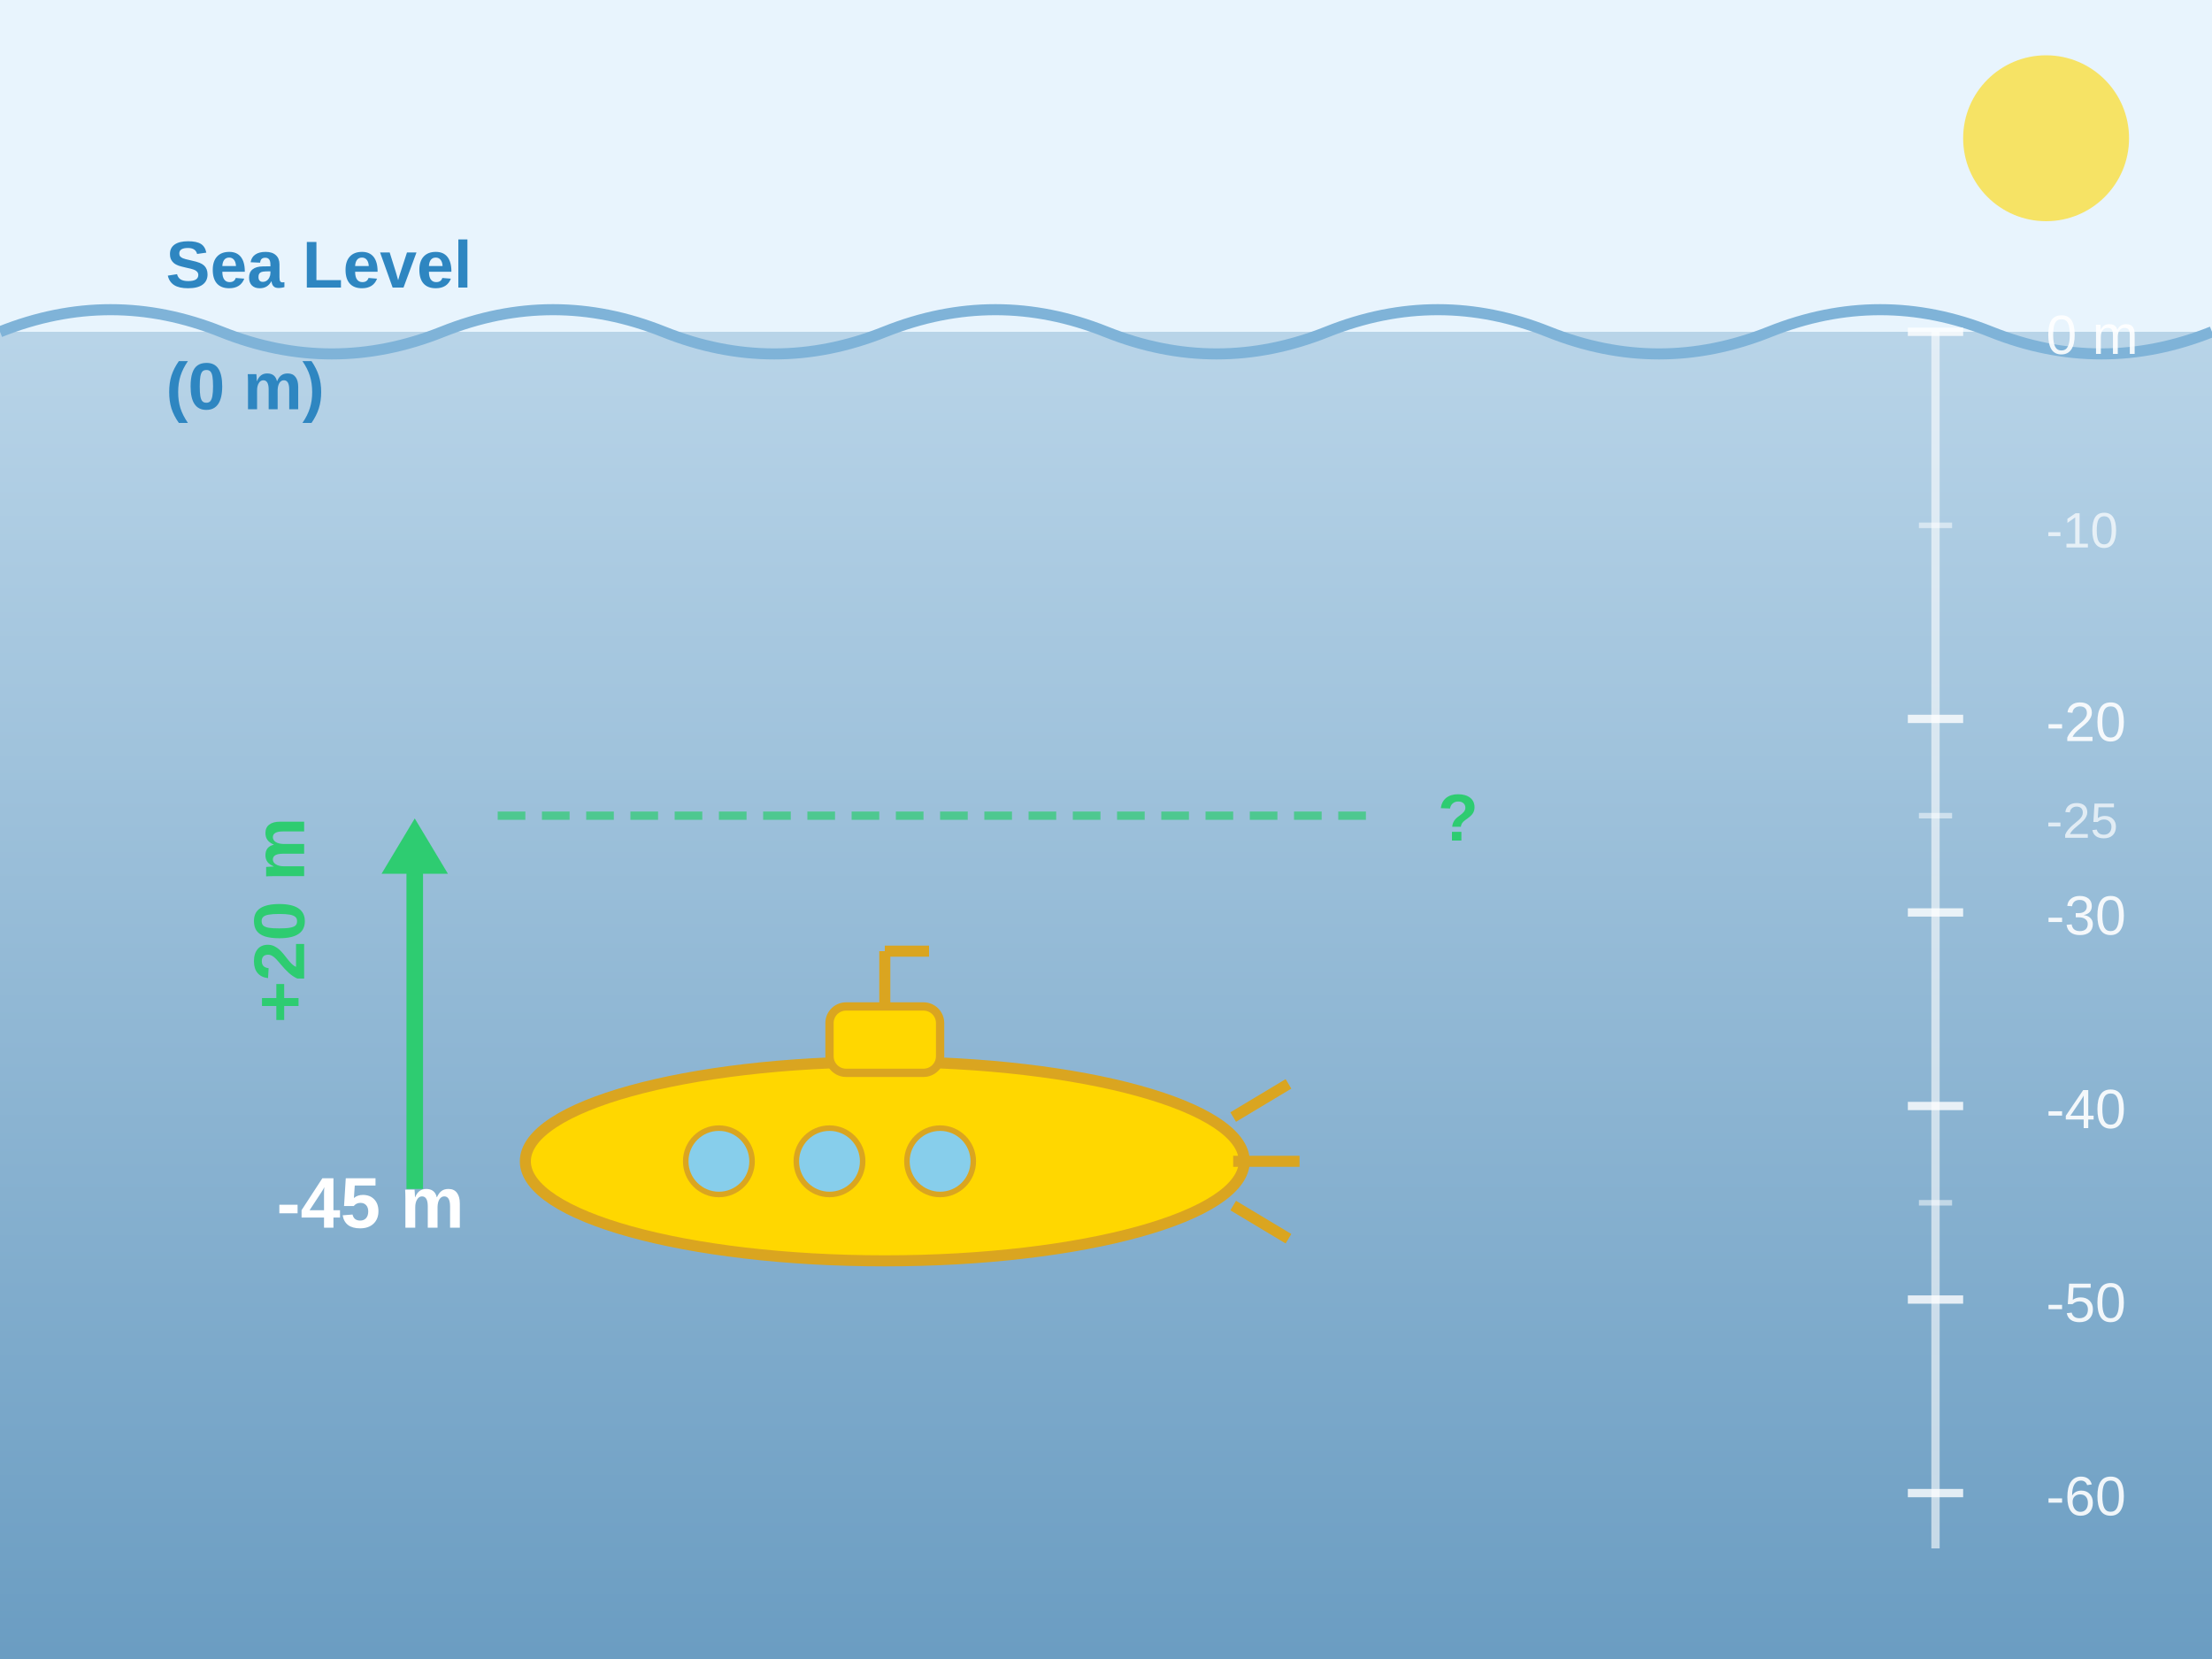
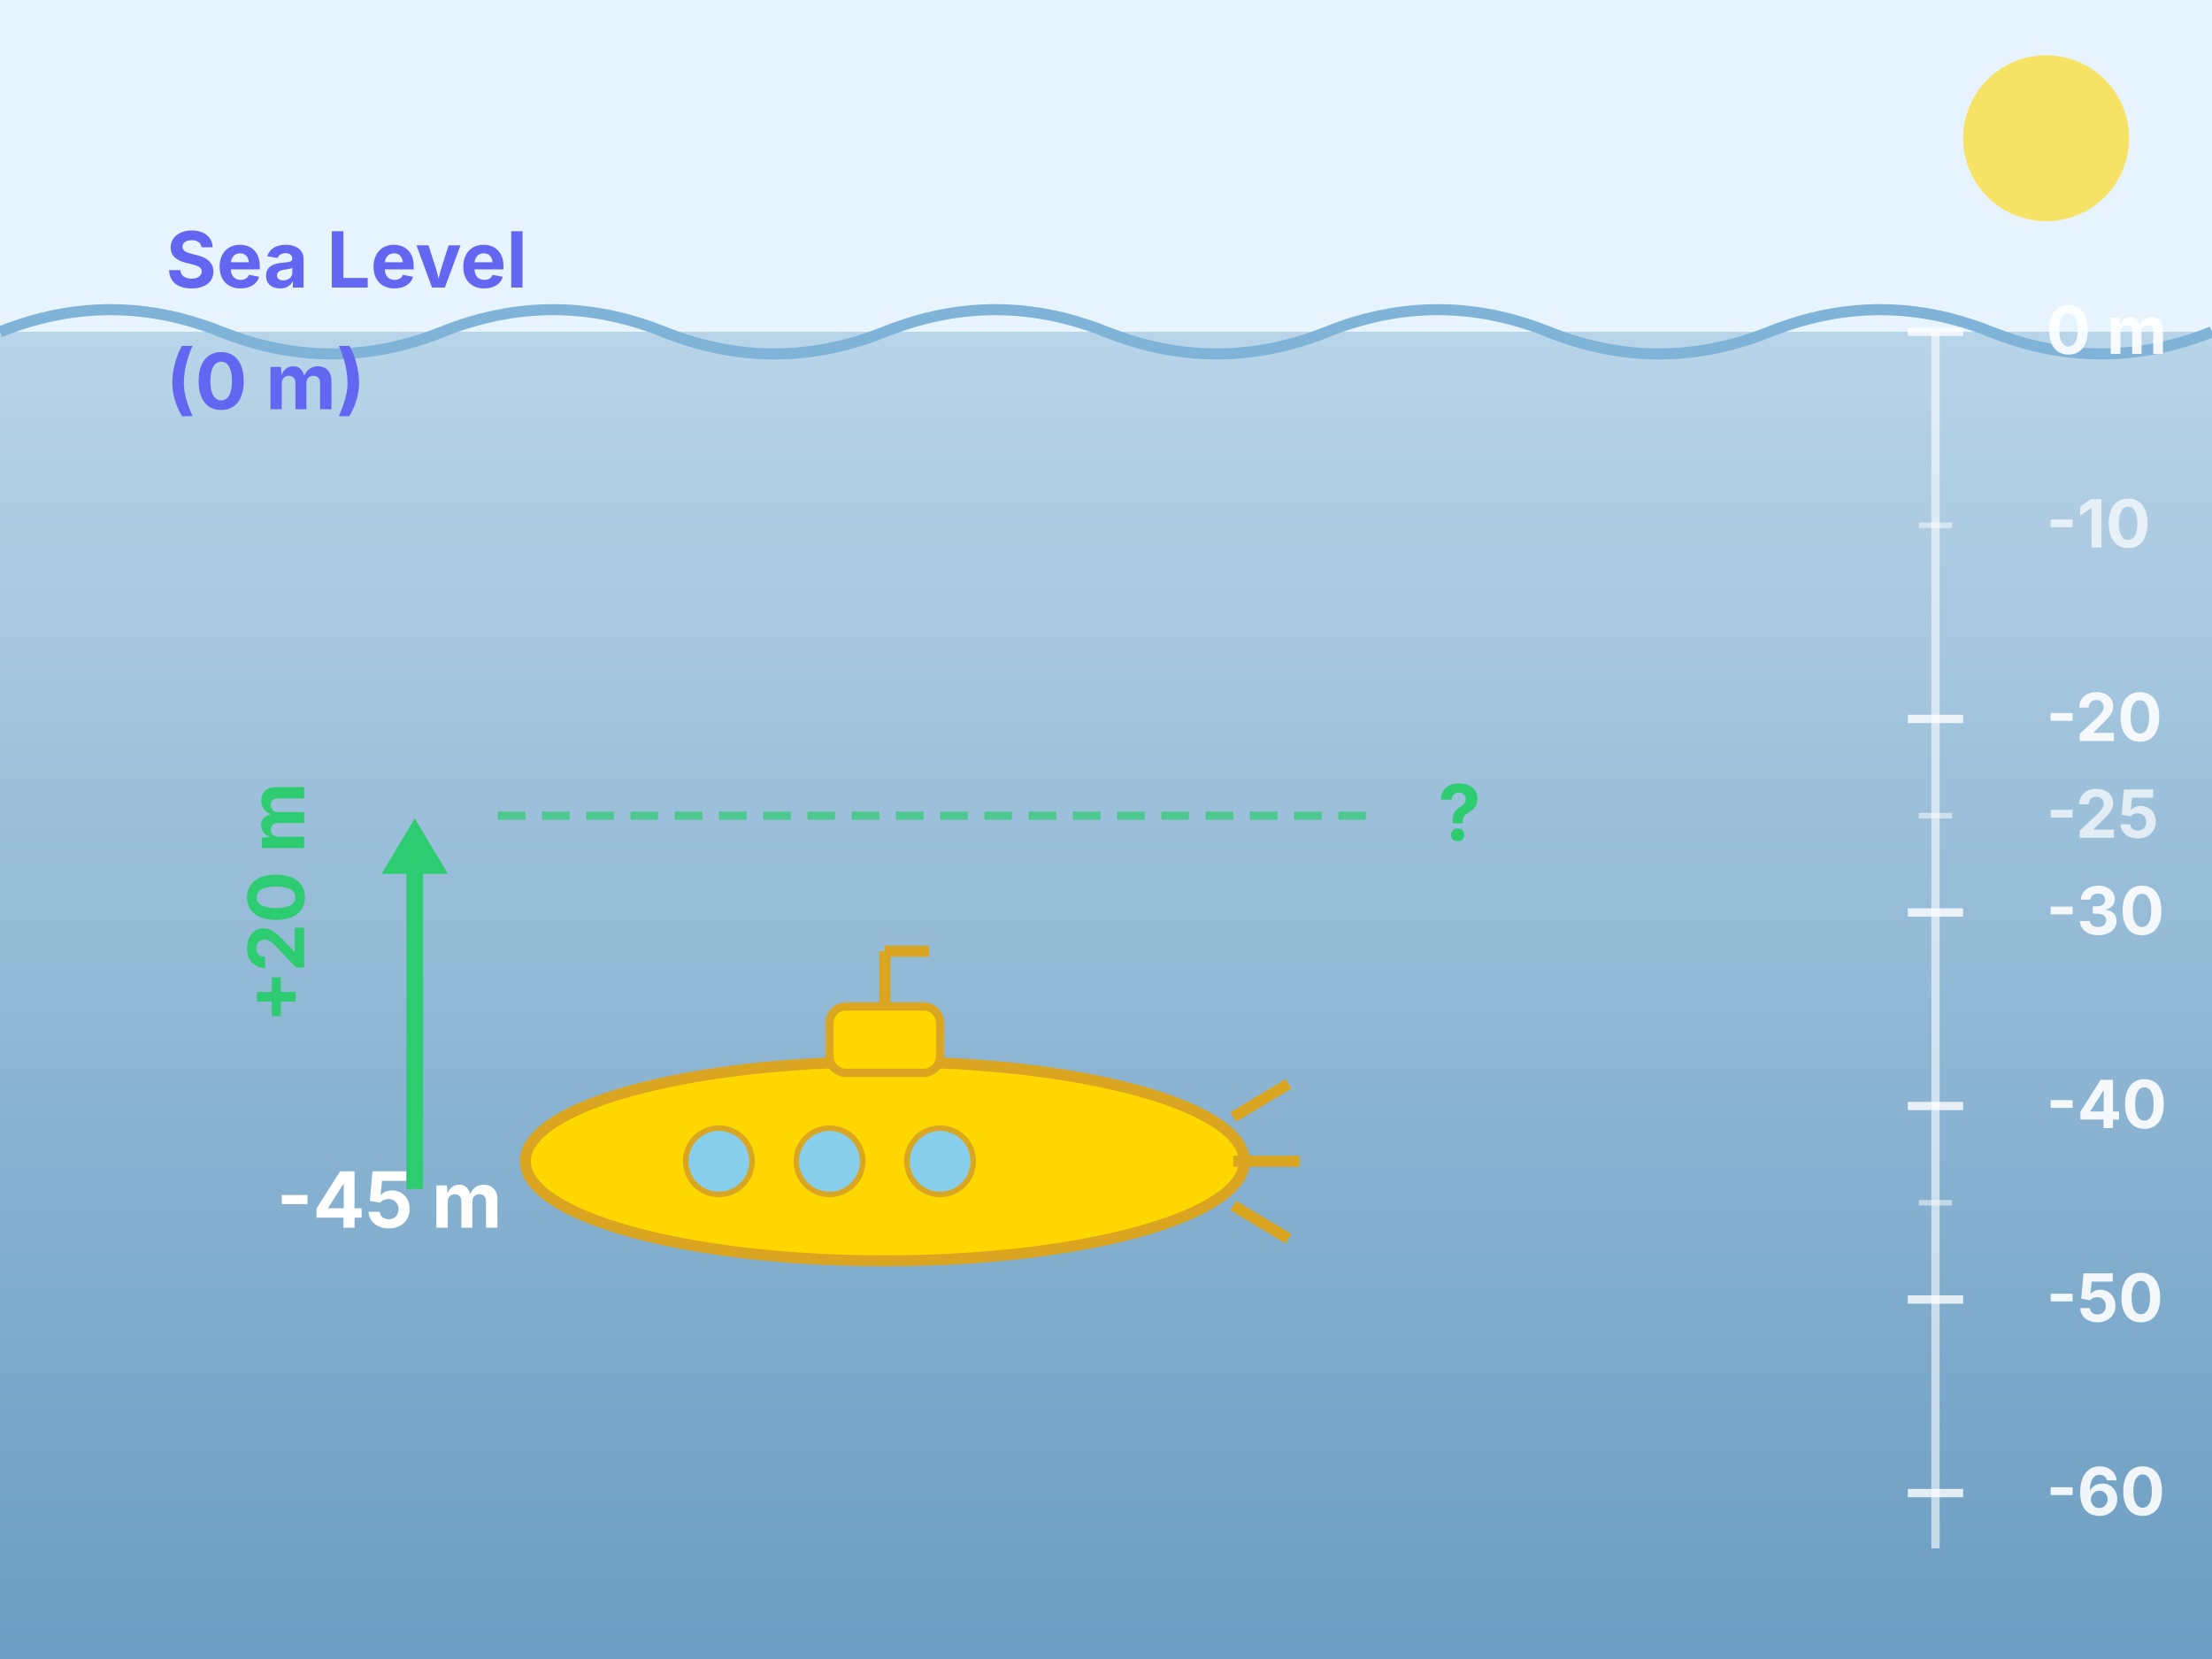
<svg xmlns="http://www.w3.org/2000/svg" width="400" height="300" viewBox="0 0 400 300">
  <rect width="400" height="60" fill="#E8F4FD" />
  <defs>
    <linearGradient id="waterGrad" x1="0" y1="0" x2="0" y2="1">
      <stop offset="0%" stop-color="#B8D4E8" />
      <stop offset="100%" stop-color="#6B9DC2" />
    </linearGradient>
  </defs>
  <rect y="60" width="400" height="240" fill="url(#waterGrad)" />
  <path d="M 0,60 Q 20,52 40,60 Q 60,68 80,60 Q 100,52 120,60 Q 140,68 160,60 Q 180,52 200,60 Q 220,68 240,60 Q 260,52 280,60 Q 300,68 320,60 Q 340,52 360,60 Q 380,68 400,60" fill="none" stroke="#7FB3D8" stroke-width="2" />
-   <text x="30" y="52" font-family="Arial" font-size="12" font-weight="bold" fill="#2E86C1">Sea Level</text>
-   <text x="30" y="74" font-family="Arial" font-size="12" font-weight="bold" fill="#2E86C1">(0 m)</text>
+   <text x="30" y="52" font-family="system-ui, -apple-system, sans-serif" font-size="14" font-weight="bold" fill="#6366f1">Sea Level</text>
+   <text x="30" y="74" font-family="system-ui, -apple-system, sans-serif" font-size="14" font-weight="bold" fill="#6366f1">(0 m)</text>
  <line x1="350" y1="60" x2="350" y2="280" stroke="#fff" stroke-width="1.5" opacity="0.6" />
  <line x1="345" y1="60" x2="355" y2="60" stroke="#fff" stroke-width="1.5" opacity="0.8" />
-   <text x="370" y="64" font-family="Arial" font-size="10" fill="#fff" opacity="0.9">0 m</text>
+   <text x="370" y="64" font-family="system-ui, -apple-system, sans-serif" font-size="12" font-weight="bold" fill="#fff" opacity="0.9">0 m</text>
  <line x1="347" y1="95" x2="353" y2="95" stroke="#fff" stroke-width="1" opacity="0.5" />
-   <text x="370" y="99" font-family="Arial" font-size="9" fill="#fff" opacity="0.7">-10</text>
+   <text x="370" y="99" font-family="system-ui, -apple-system, sans-serif" font-size="12" font-weight="bold" fill="#fff" opacity="0.7">-10</text>
  <line x1="345" y1="130" x2="355" y2="130" stroke="#fff" stroke-width="1.5" opacity="0.8" />
-   <text x="370" y="134" font-family="Arial" font-size="10" fill="#fff" opacity="0.9">-20</text>
+   <text x="370" y="134" font-family="system-ui, -apple-system, sans-serif" font-size="12" font-weight="bold" fill="#fff" opacity="0.9">-20</text>
  <line x1="347" y1="147.5" x2="353" y2="147.5" stroke="#fff" stroke-width="1" opacity="0.5" />
-   <text x="370" y="151.5" font-family="Arial" font-size="9" fill="#fff" opacity="0.7">-25</text>
+   <text x="370" y="151.5" font-family="system-ui, -apple-system, sans-serif" font-size="12" font-weight="bold" fill="#fff" opacity="0.7">-25</text>
  <line x1="345" y1="165" x2="355" y2="165" stroke="#fff" stroke-width="1.5" opacity="0.8" />
-   <text x="370" y="169" font-family="Arial" font-size="10" fill="#fff" opacity="0.9">-30</text>
+   <text x="370" y="169" font-family="system-ui, -apple-system, sans-serif" font-size="12" font-weight="bold" fill="#fff" opacity="0.9">-30</text>
  <line x1="345" y1="200" x2="355" y2="200" stroke="#fff" stroke-width="1.5" opacity="0.8" />
-   <text x="370" y="204" font-family="Arial" font-size="10" fill="#fff" opacity="0.9">-40</text>
+   <text x="370" y="204" font-family="system-ui, -apple-system, sans-serif" font-size="12" font-weight="bold" fill="#fff" opacity="0.9">-40</text>
  <line x1="347" y1="217.5" x2="353" y2="217.5" stroke="#fff" stroke-width="1" opacity="0.5" />
  <line x1="345" y1="235" x2="355" y2="235" stroke="#fff" stroke-width="1.5" opacity="0.8" />
-   <text x="370" y="239" font-family="Arial" font-size="10" fill="#fff" opacity="0.9">-50</text>
+   <text x="370" y="239" font-family="system-ui, -apple-system, sans-serif" font-size="12" font-weight="bold" fill="#fff" opacity="0.9">-50</text>
  <line x1="345" y1="270" x2="355" y2="270" stroke="#fff" stroke-width="1.5" opacity="0.8" />
-   <text x="370" y="274" font-family="Arial" font-size="10" fill="#fff" opacity="0.9">-60</text>
+   <text x="370" y="274" font-family="system-ui, -apple-system, sans-serif" font-size="12" font-weight="bold" fill="#fff" opacity="0.9">-60</text>
  <g transform="translate(160, 210)">
    <ellipse cx="0" cy="0" rx="65" ry="18" fill="#FFD700" stroke="#DAA520" stroke-width="2" />
    <rect x="-10" y="-28" width="20" height="12" rx="3" fill="#FFD700" stroke="#DAA520" stroke-width="1.5" />
    <line x1="0" y1="-28" x2="0" y2="-38" stroke="#DAA520" stroke-width="2" />
    <line x1="0" y1="-38" x2="8" y2="-38" stroke="#DAA520" stroke-width="2" />
    <circle cx="-30" cy="0" r="6" fill="#87CEEB" stroke="#DAA520" stroke-width="1" />
    <circle cx="-10" cy="0" r="6" fill="#87CEEB" stroke="#DAA520" stroke-width="1" />
    <circle cx="10" cy="0" r="6" fill="#87CEEB" stroke="#DAA520" stroke-width="1" />
    <line x1="63" y1="-8" x2="73" y2="-14" stroke="#DAA520" stroke-width="2" />
    <line x1="63" y1="0" x2="75" y2="0" stroke="#DAA520" stroke-width="2" />
    <line x1="63" y1="8" x2="73" y2="14" stroke="#DAA520" stroke-width="2" />
  </g>
-   <text x="50" y="222" font-family="Arial" font-size="13" font-weight="bold" fill="#fff">-45 m</text>
+   <text x="50" y="222" font-family="system-ui, -apple-system, sans-serif" font-size="14" font-weight="bold" fill="#fff">-45 m</text>
  <line x1="75" y1="215" x2="75" y2="152" stroke="#2ECC71" stroke-width="3" />
  <polygon points="75,148 69,158 81,158" fill="#2ECC71" />
-   <text x="55" y="185" font-family="Arial" font-size="13" font-weight="bold" fill="#2ECC71" transform="rotate(-90, 55, 185)">+20 m</text>
+   <text x="55" y="185" font-family="system-ui, -apple-system, sans-serif" font-size="14" font-weight="bold" fill="#2ECC71" transform="rotate(-90, 55, 185)">+20 m</text>
  <line x1="90" y1="147.5" x2="250" y2="147.5" stroke="#2ECC71" stroke-width="1.5" stroke-dasharray="5,3" opacity="0.7" />
-   <text x="260" y="152" font-family="Arial" font-size="12" font-weight="bold" fill="#2ECC71">?</text>
+   <text x="260" y="152" font-family="system-ui, -apple-system, sans-serif" font-size="14" font-weight="bold" fill="#2ECC71">?</text>
  <circle cx="370" cy="25" r="15" fill="#FFD700" opacity="0.6" />
</svg>
